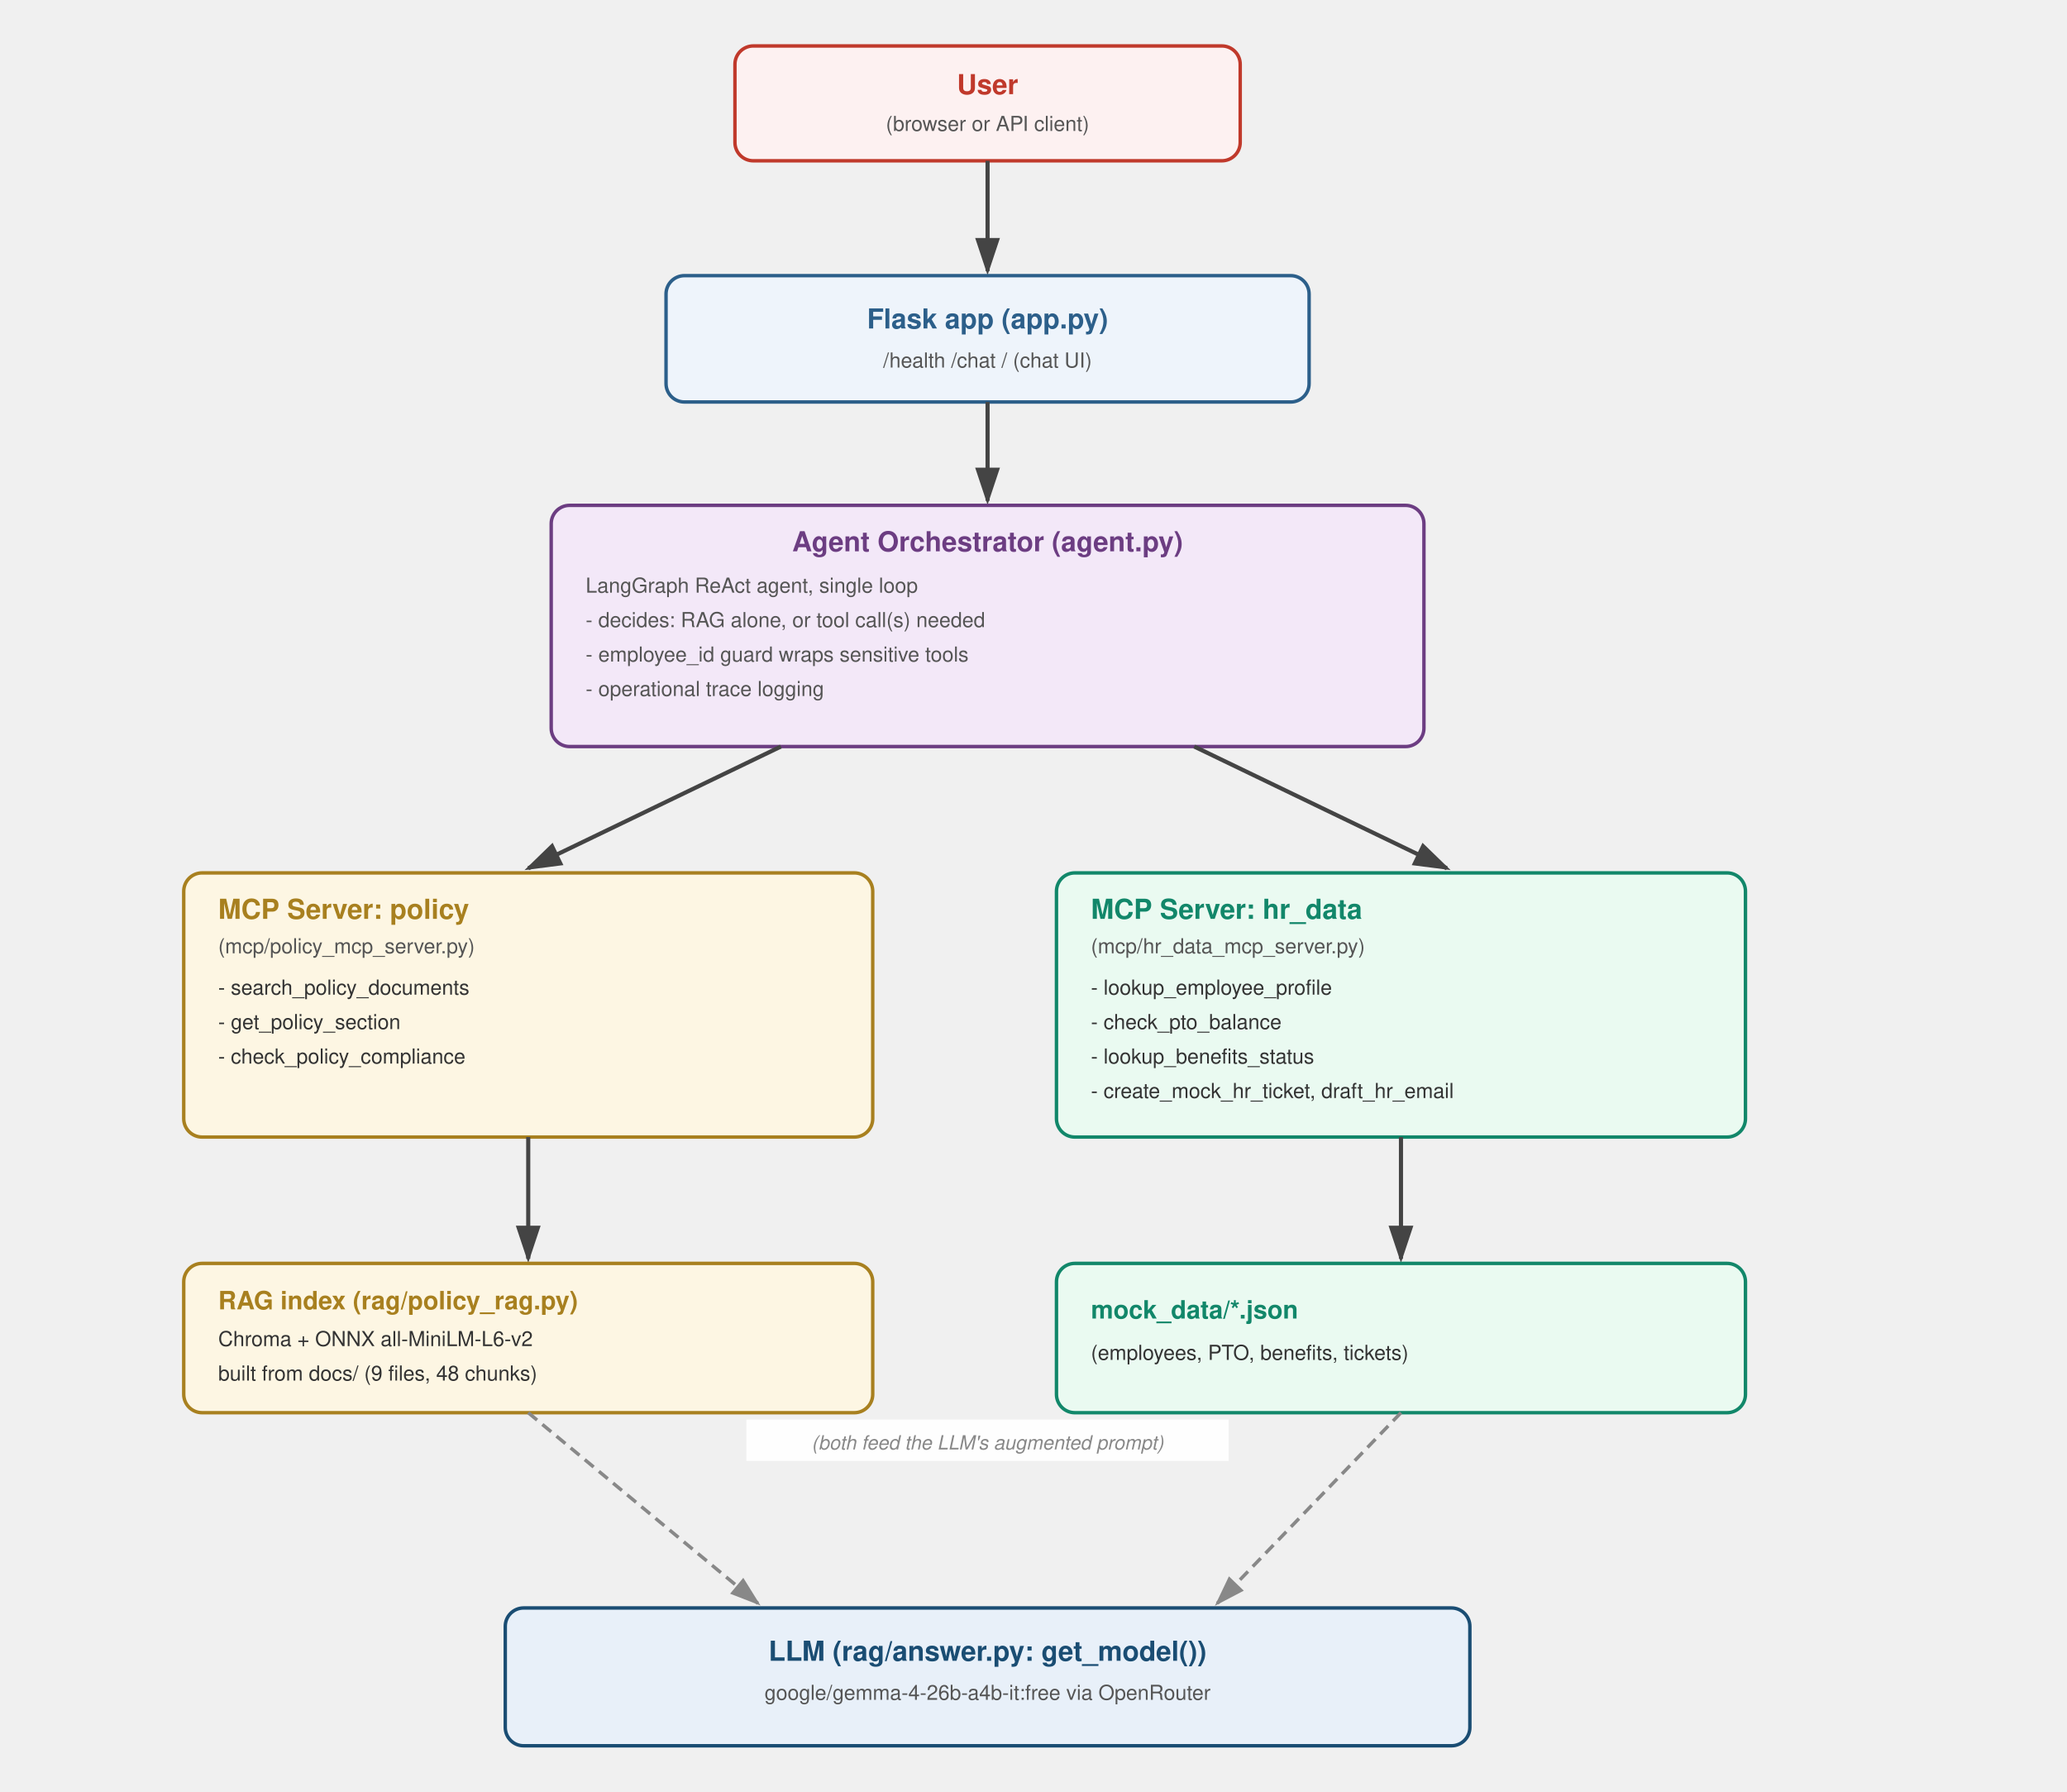
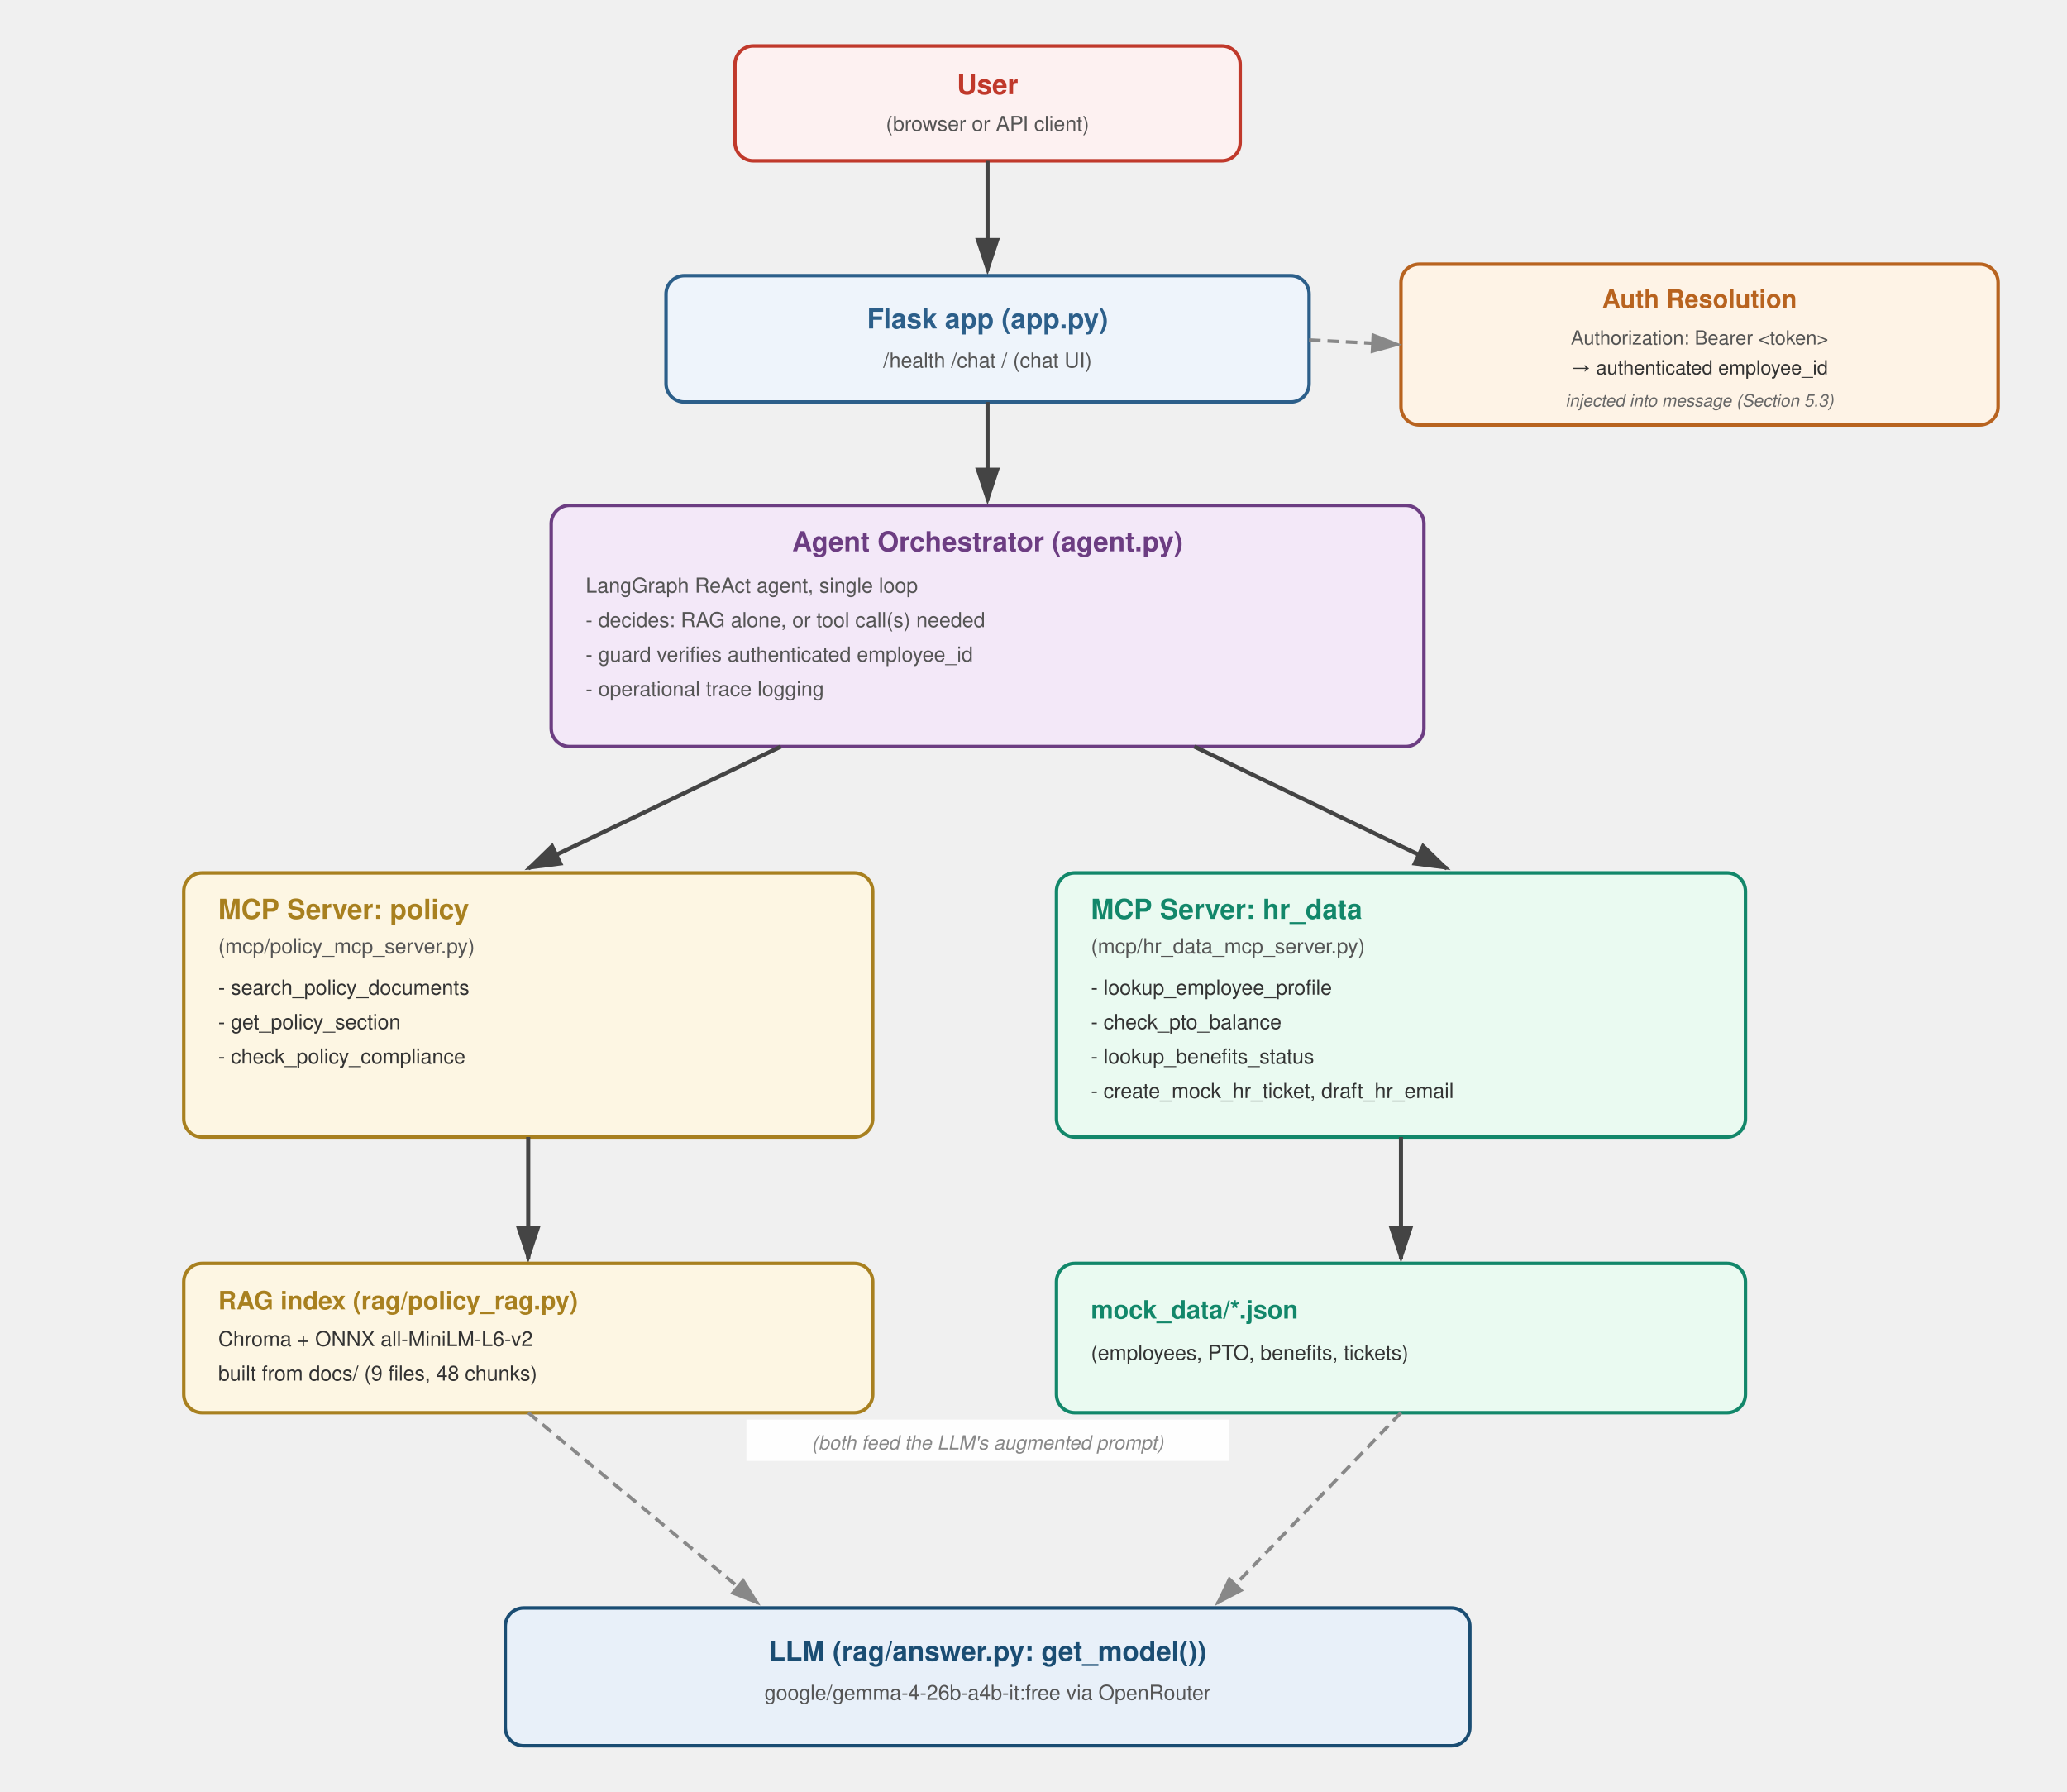
<svg xmlns="http://www.w3.org/2000/svg" viewBox="0 0 900 780" font-family="Helvetica, Arial, sans-serif">
  <defs>
    <marker id="arrowA" markerWidth="10" markerHeight="10" refX="8" refY="3" orient="auto" markerUnits="strokeWidth">
      <path d="M0,0 L0,6 L9,3 z" fill="#444" />
    </marker>
    <marker id="arrowDashed" markerWidth="10" markerHeight="10" refX="8" refY="3" orient="auto" markerUnits="strokeWidth">
      <path d="M0,0 L0,6 L9,3 z" fill="#888" />
    </marker>
  </defs>
  <rect x="320" y="20" width="220" height="50" rx="8" fill="#fdf1f1" stroke="#c0392b" stroke-width="1.5" />
  <text x="430" y="41" text-anchor="middle" font-size="12" font-weight="bold" fill="#c0392b">User</text>
  <text x="430" y="57" text-anchor="middle" font-size="9" fill="#555">(browser or API client)</text>
  <line x1="430" y1="70" x2="430" y2="118" stroke="#444" stroke-width="1.8" marker-end="url(#arrowA)" />
  <rect x="290" y="120" width="280" height="55" rx="8" fill="#eef4fb" stroke="#2c5f8a" stroke-width="1.5" />
  <text x="430" y="143" text-anchor="middle" font-size="12" font-weight="bold" fill="#2c5f8a">Flask app (app.py)</text>
  <text x="430" y="160" text-anchor="middle" font-size="9" fill="#555">/health   /chat   /  (chat UI)</text>
  <line x1="430" y1="175" x2="430" y2="218" stroke="#444" stroke-width="1.8" marker-end="url(#arrowA)" />
+   <rect x="610" y="115" width="260" height="70" rx="8" fill="#fef3e6" stroke="#b8631f" stroke-width="1.5" />
+   <text x="740" y="134" text-anchor="middle" font-size="11" font-weight="bold" fill="#b8631f">Auth Resolution</text>
+   <text x="740" y="150" text-anchor="middle" font-size="8.5" fill="#555">Authorization: Bearer &lt;token&gt;</text>
+   <text x="740" y="163" text-anchor="middle" font-size="8.5" fill="#333">→ authenticated employee_id</text>
+   <text x="740" y="177" text-anchor="middle" font-size="7.5" font-style="italic" fill="#666">injected into message (Section 5.3)</text>
+   <line x1="570" y1="148" x2="609" y2="150" stroke="#888" stroke-width="1.5" stroke-dasharray="5,3" marker-end="url(#arrowDashed)" />
  <rect x="240" y="220" width="380" height="105" rx="8" fill="#f3e8f8" stroke="#6c3d82" stroke-width="1.5" />
  <text x="430" y="240" text-anchor="middle" font-size="12" font-weight="bold" fill="#6c3d82">Agent Orchestrator (agent.py)</text>
  <text x="255" y="258" font-size="9" fill="#555">LangGraph ReAct agent, single loop</text>
  <text x="255" y="273" font-size="9" fill="#555">- decides: RAG alone, or tool call(s) needed</text>
-   <text x="255" y="288" font-size="9" fill="#555">- employee_id guard wraps sensitive tools</text>
+   <text x="255" y="288" font-size="9" fill="#555">- guard verifies authenticated employee_id</text>
  <text x="255" y="303" font-size="9" fill="#555">- operational trace logging</text>
  <line x1="340" y1="325" x2="230" y2="378" stroke="#444" stroke-width="1.8" marker-end="url(#arrowA)" />
  <line x1="520" y1="325" x2="630" y2="378" stroke="#444" stroke-width="1.8" marker-end="url(#arrowA)" />
  <rect x="80" y="380" width="300" height="115" rx="8" fill="#fdf6e3" stroke="#a8801f" stroke-width="1.5" />
  <text x="95" y="400" font-size="12" font-weight="bold" fill="#a8801f">MCP Server: policy</text>
  <text x="95" y="415" font-size="9" fill="#555">(mcp/policy_mcp_server.py)</text>
  <text x="95" y="433" font-size="9" fill="#333">- search_policy_documents</text>
  <text x="95" y="448" font-size="9" fill="#333">- get_policy_section</text>
  <text x="95" y="463" font-size="9" fill="#333">- check_policy_compliance</text>
  <rect x="460" y="380" width="300" height="115" rx="8" fill="#eafaf1" stroke="#12876a" stroke-width="1.5" />
  <text x="475" y="400" font-size="12" font-weight="bold" fill="#12876a">MCP Server: hr_data</text>
  <text x="475" y="415" font-size="9" fill="#555">(mcp/hr_data_mcp_server.py)</text>
  <text x="475" y="433" font-size="9" fill="#333">- lookup_employee_profile</text>
  <text x="475" y="448" font-size="9" fill="#333">- check_pto_balance</text>
  <text x="475" y="463" font-size="9" fill="#333">- lookup_benefits_status</text>
  <text x="475" y="478" font-size="9" fill="#333">- create_mock_hr_ticket, draft_hr_email</text>
  <line x1="230" y1="495" x2="230" y2="548" stroke="#444" stroke-width="1.8" marker-end="url(#arrowA)" />
  <line x1="610" y1="495" x2="610" y2="548" stroke="#444" stroke-width="1.8" marker-end="url(#arrowA)" />
  <rect x="80" y="550" width="300" height="65" rx="8" fill="#fdf6e3" stroke="#a8801f" stroke-width="1.5" />
  <text x="95" y="570" font-size="11" font-weight="bold" fill="#a8801f">RAG index (rag/policy_rag.py)</text>
  <text x="95" y="586" font-size="9" fill="#333">Chroma + ONNX all-MiniLM-L6-v2</text>
  <text x="95" y="601" font-size="9" fill="#333">built from docs/ (9 files, 48 chunks)</text>
  <rect x="460" y="550" width="300" height="65" rx="8" fill="#eafaf1" stroke="#12876a" stroke-width="1.5" />
  <text x="475" y="574" font-size="11" font-weight="bold" fill="#12876a">mock_data/*.json</text>
  <text x="475" y="592" font-size="9" fill="#333">(employees, PTO, benefits, tickets)</text>
  <rect x="220" y="700" width="420" height="60" rx="8" fill="#e8f0f9" stroke="#1a4d73" stroke-width="1.5" />
  <text x="430" y="723" text-anchor="middle" font-size="12" font-weight="bold" fill="#1a4d73">LLM (rag/answer.py: get_model())</text>
  <text x="430" y="740" text-anchor="middle" font-size="9" fill="#555">google/gemma-4-26b-a4b-it:free via OpenRouter</text>
  <line x1="230" y1="615" x2="330" y2="698" stroke="#888" stroke-width="1.5" stroke-dasharray="5,3" marker-end="url(#arrowDashed)" />
  <line x1="610" y1="615" x2="530" y2="698" stroke="#888" stroke-width="1.5" stroke-dasharray="5,3" marker-end="url(#arrowDashed)" />
  <rect x="325" y="618" width="210" height="18" fill="#ffffff" opacity="0.9" />
  <text x="430" y="631" text-anchor="middle" font-size="8.5" fill="#888" font-style="italic">(both feed the LLM's augmented prompt)</text>
</svg>
